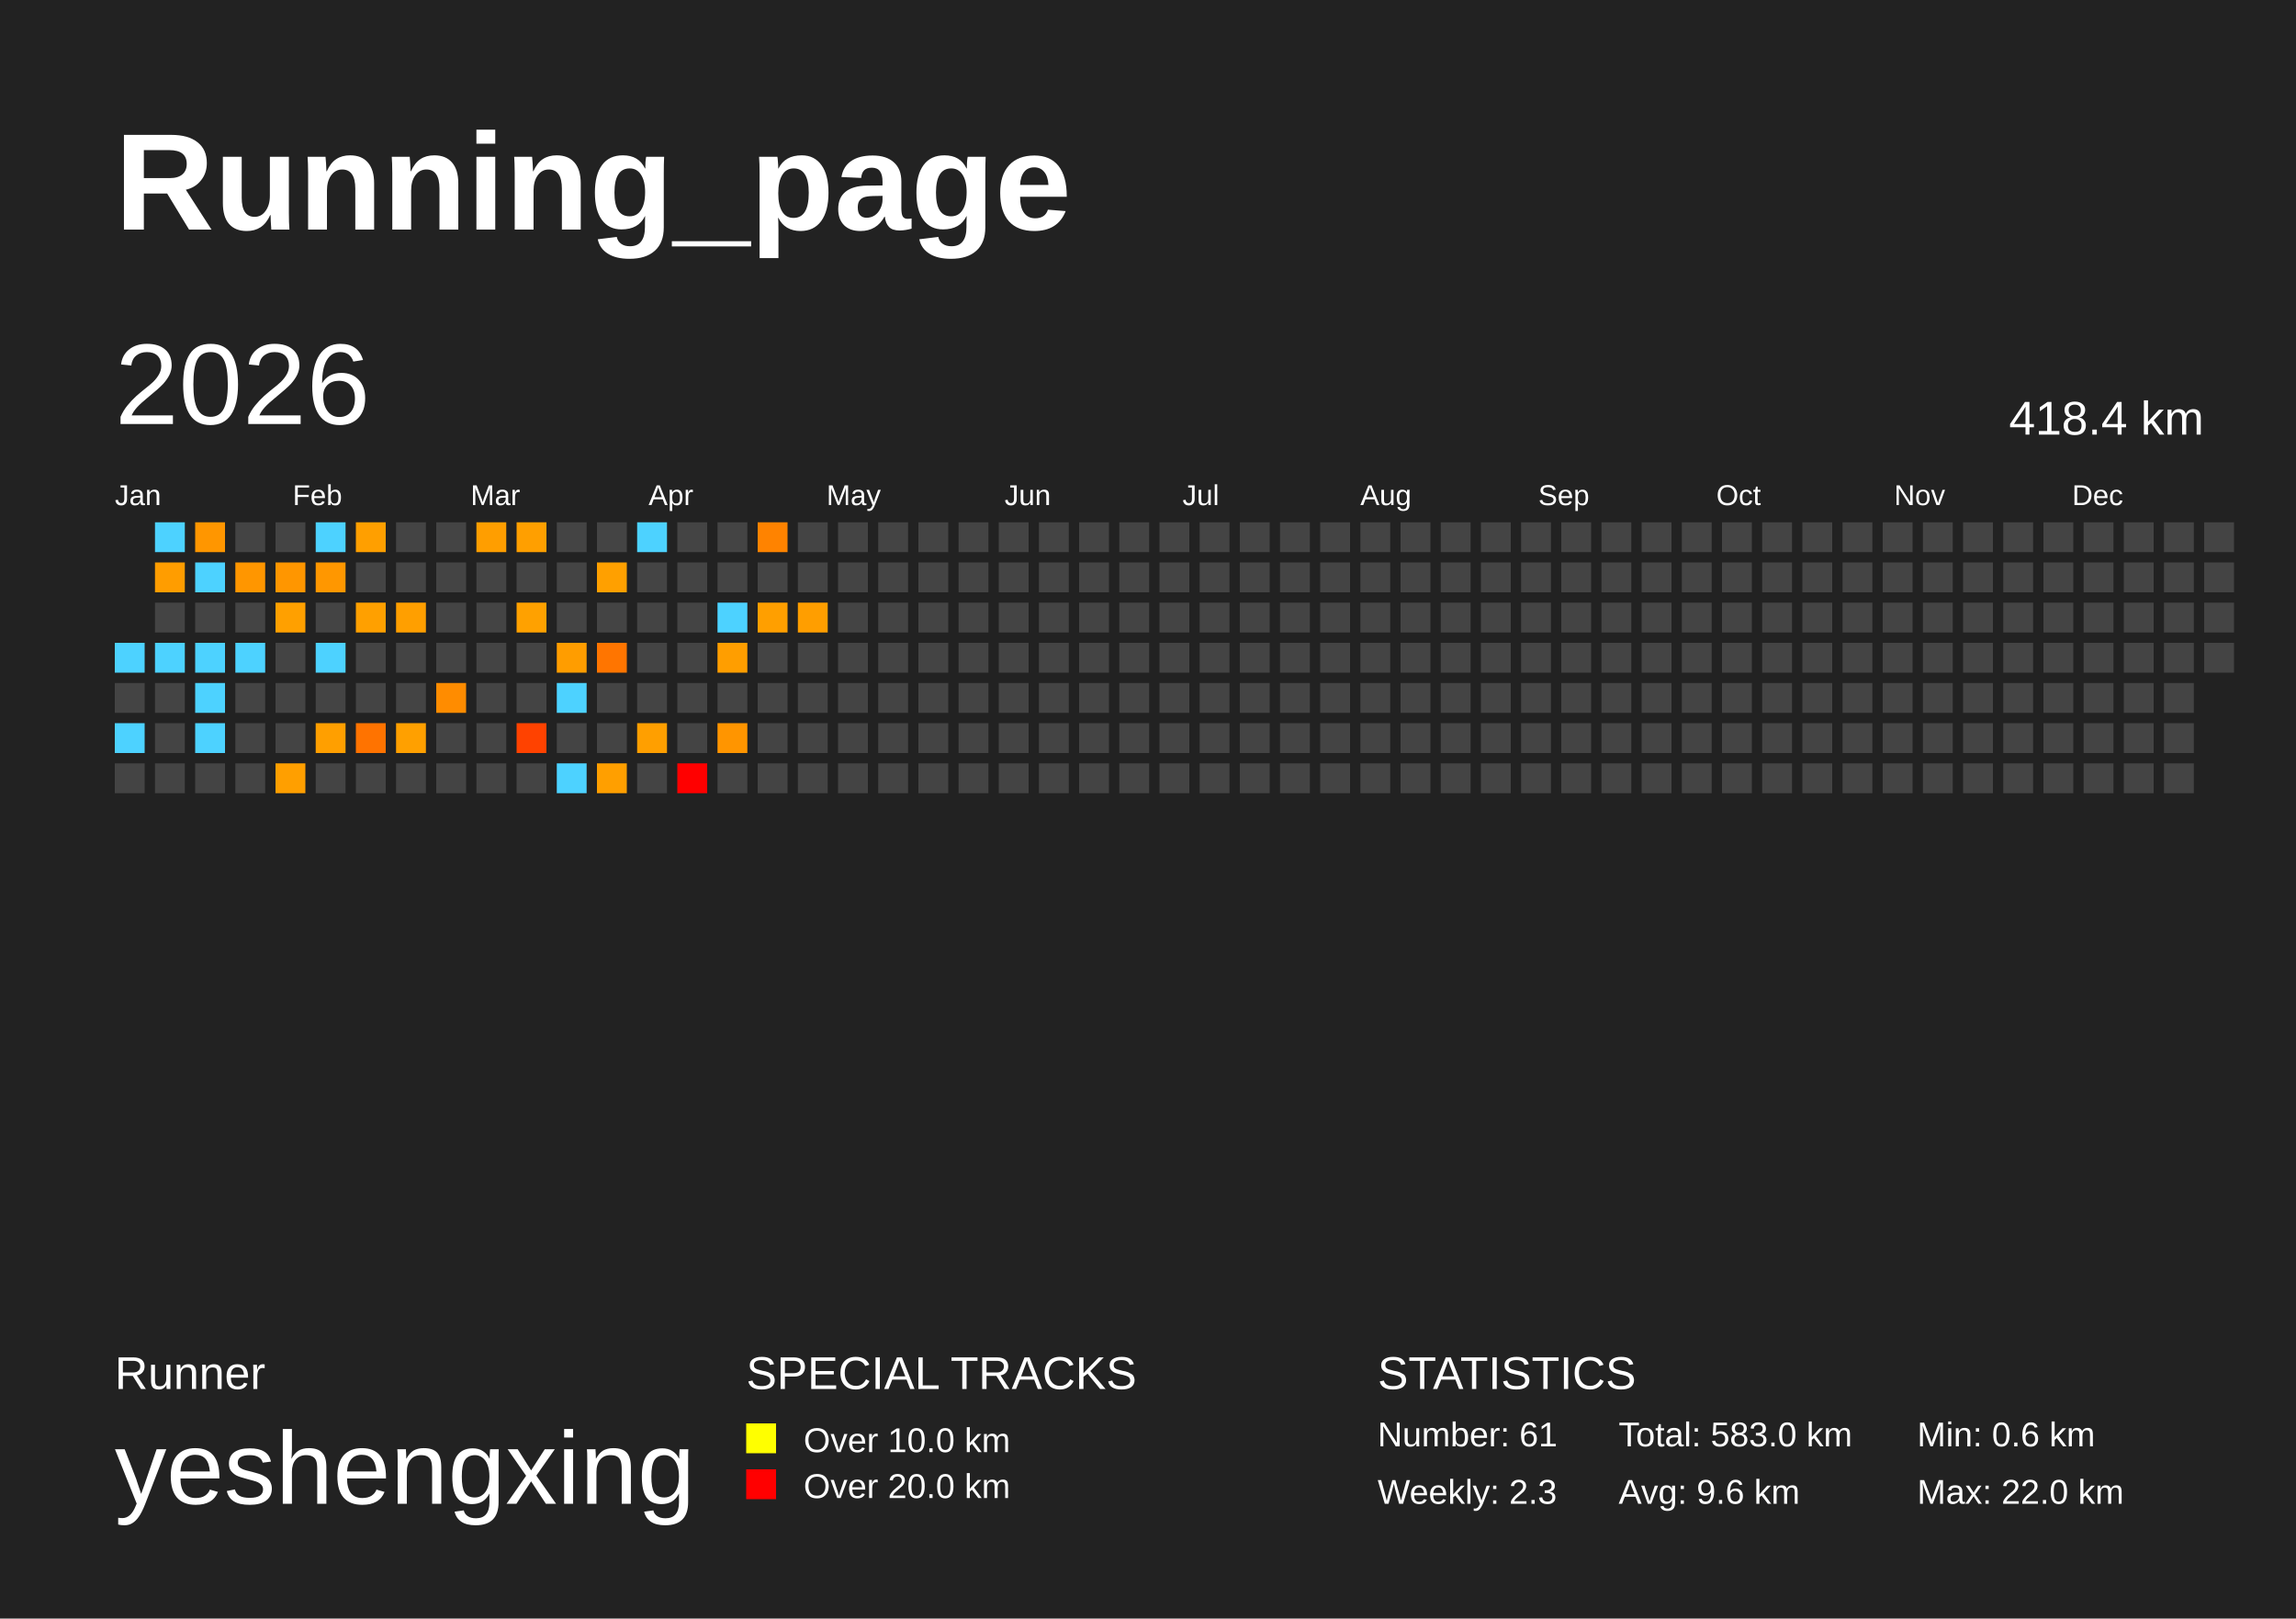
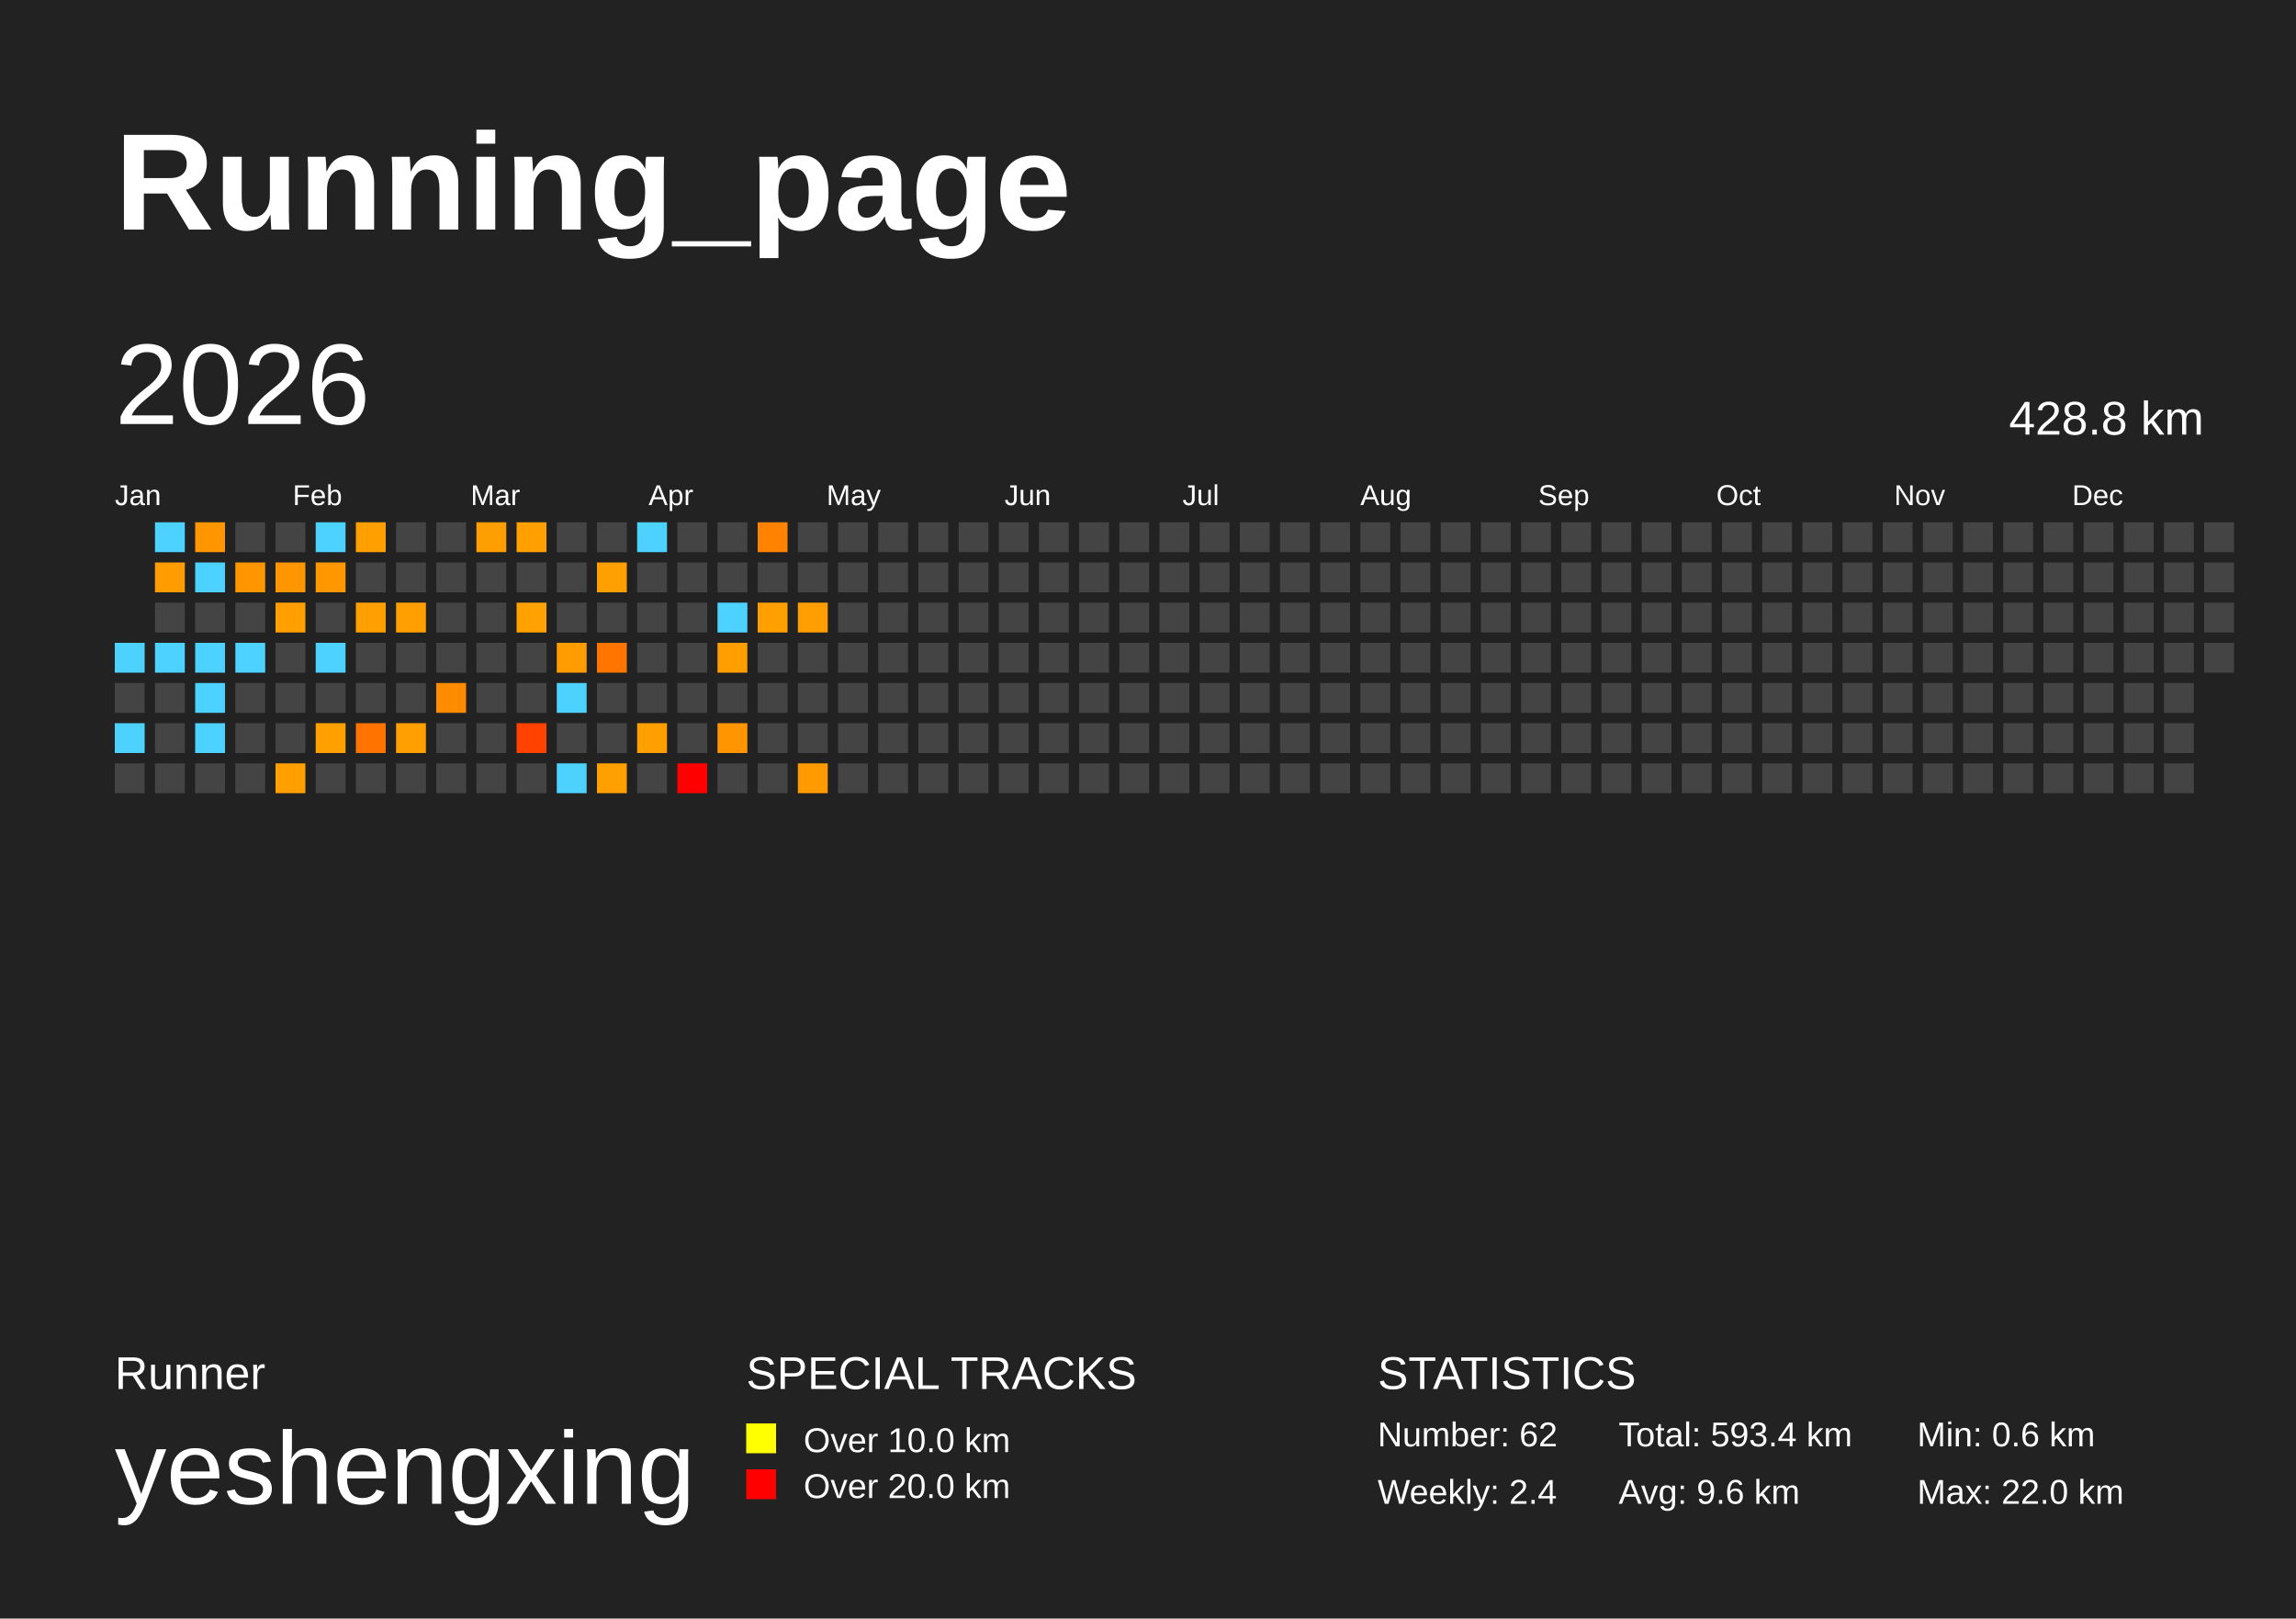
<svg xmlns="http://www.w3.org/2000/svg" baseProfile="full" height="141mm" version="1.1" viewBox="0,0,200,141" width="200mm">
  <defs />
  <rect fill="#222222" height="141" width="200" x="0" y="0" />
  <text fill="#FFFFFF" style="font-size:12px; font-family:Arial; font-weight:bold;" x="10" y="20">Running_page</text>
  <text fill="#FFFFFF" style="font-size:4px; font-family:Arial" x="10" y="121">Runner</text>
  <text fill="#FFFFFF" style="font-size:9px; font-family:Arial" x="10" y="131">yeshengxing</text>
  <text fill="#FFFFFF" style="font-size:4px; font-family:Arial" x="65" y="121">SPECIAL TRACKS</text>
  <rect fill="yellow" height="2.6" width="2.6" x="65" y="124" />
  <text fill="#FFFFFF" style="font-size:3px; font-family:Arial" x="70" y="126.5">Over 10.0 km</text>
  <rect fill="red" height="2.6" width="2.6" x="65" y="128" />
  <text fill="#FFFFFF" style="font-size:3px; font-family:Arial" x="70" y="130.5">Over 20.0 km</text>
  <text fill="#FFFFFF" style="font-size:4px; font-family:Arial" x="120" y="121">STATISTICS</text>
-   <text fill="#FFFFFF" style="font-size:3px; font-family:Arial" x="120" y="126">Number: 61</text>
-   <text fill="#FFFFFF" style="font-size:3px; font-family:Arial" x="120" y="131">Weekly: 2.3</text>
-   <text fill="#FFFFFF" style="font-size:3px; font-family:Arial" x="141" y="126">Total: 583.0 km</text>
+   <text fill="#FFFFFF" style="font-size:3px; font-family:Arial" x="120" y="126">Number: 62</text>
+   <text fill="#FFFFFF" style="font-size:3px; font-family:Arial" x="120" y="131">Weekly: 2.4</text>
+   <text fill="#FFFFFF" style="font-size:3px; font-family:Arial" x="141" y="126">Total: 593.4 km</text>
  <text fill="#FFFFFF" style="font-size:3px; font-family:Arial" x="141" y="131">Avg: 9.6 km</text>
  <text fill="#FFFFFF" style="font-size:3px; font-family:Arial" x="167" y="126">Min: 0.6 km</text>
  <text fill="#FFFFFF" style="font-size:3px; font-family:Arial" x="167" y="131">Max: 22.0 km</text>
  <text dominant-baseline="hanging" fill="#FFFFFF" style="font-size:10.0px; font-family:Arial;" x="10" y="30">2026</text>
-   <text dominant-baseline="hanging" fill="#FFFFFF" style="font-size:4.125px; font-family:Arial;" x="175" y="35">418.4 km</text>
+   <text dominant-baseline="hanging" fill="#FFFFFF" style="font-size:4.125px; font-family:Arial;" x="175" y="35">428.8 km</text>
  <text fill="#FFFFFF" style="font-size:2.5px; font-family:Arial" x="10.0" y="44">Jan</text>
  <text fill="#FFFFFF" style="font-size:2.5px; font-family:Arial" x="25.5" y="44">Feb</text>
  <text fill="#FFFFFF" style="font-size:2.5px; font-family:Arial" x="41.0" y="44">Mar</text>
  <text fill="#FFFFFF" style="font-size:2.5px; font-family:Arial" x="56.5" y="44">Apr</text>
  <text fill="#FFFFFF" style="font-size:2.5px; font-family:Arial" x="72.0" y="44">May</text>
  <text fill="#FFFFFF" style="font-size:2.5px; font-family:Arial" x="87.5" y="44">Jun</text>
  <text fill="#FFFFFF" style="font-size:2.5px; font-family:Arial" x="103.0" y="44">Jul</text>
  <text fill="#FFFFFF" style="font-size:2.5px; font-family:Arial" x="118.5" y="44">Aug</text>
  <text fill="#FFFFFF" style="font-size:2.5px; font-family:Arial" x="134.0" y="44">Sep</text>
  <text fill="#FFFFFF" style="font-size:2.5px; font-family:Arial" x="149.5" y="44">Oct</text>
  <text fill="#FFFFFF" style="font-size:2.5px; font-family:Arial" x="165.0" y="44">Nov</text>
  <text fill="#FFFFFF" style="font-size:2.5px; font-family:Arial" x="180.5" y="44">Dec</text>
  <rect fill="#4dd2ff" height="2.6" width="2.6" x="10.0" y="56.0" />
  <rect fill="#444444" height="2.6" width="2.6" x="10.0" y="59.5" />
  <rect fill="#4dd2ff" height="2.6" width="2.6" x="10.0" y="63.0" />
  <rect fill="#444444" height="2.6" width="2.6" x="10.0" y="66.5" />
  <rect fill="#4dd2ff" height="2.6" width="2.6" x="13.5" y="45.5" />
  <rect fill="#ff9d00" height="2.6" width="2.6" x="13.5" y="49.0" />
  <rect fill="#444444" height="2.6" width="2.6" x="13.5" y="52.5" />
  <rect fill="#4dd2ff" height="2.6" width="2.6" x="13.5" y="56.0" />
  <rect fill="#444444" height="2.6" width="2.6" x="13.5" y="59.5" />
  <rect fill="#444444" height="2.6" width="2.6" x="13.5" y="63.0" />
  <rect fill="#444444" height="2.6" width="2.6" x="13.5" y="66.5" />
  <rect fill="#ff9600" height="2.6" width="2.6" x="17.0" y="45.5" />
  <rect fill="#4dd2ff" height="2.6" width="2.6" x="17.0" y="49.0" />
  <rect fill="#444444" height="2.6" width="2.6" x="17.0" y="52.5" />
  <rect fill="#4dd2ff" height="2.6" width="2.6" x="17.0" y="56.0" />
  <rect fill="#4dd2ff" height="2.6" width="2.6" x="17.0" y="59.5" />
  <rect fill="#4dd2ff" height="2.6" width="2.6" x="17.0" y="63.0" />
  <rect fill="#444444" height="2.6" width="2.6" x="17.0" y="66.5" />
  <rect fill="#444444" height="2.6" width="2.6" x="20.5" y="45.5" />
  <rect fill="#ff9600" height="2.6" width="2.6" x="20.5" y="49.0" />
  <rect fill="#444444" height="2.6" width="2.6" x="20.5" y="52.5" />
  <rect fill="#4dd2ff" height="2.6" width="2.6" x="20.5" y="56.0" />
  <rect fill="#444444" height="2.6" width="2.6" x="20.5" y="59.5" />
  <rect fill="#444444" height="2.6" width="2.6" x="20.5" y="63.0" />
  <rect fill="#444444" height="2.6" width="2.6" x="20.5" y="66.5" />
  <rect fill="#444444" height="2.6" width="2.6" x="24.0" y="45.5" />
  <rect fill="#ff9600" height="2.6" width="2.6" x="24.0" y="49.0" />
  <rect fill="#ffa000" height="2.6" width="2.6" x="24.0" y="52.5" />
  <rect fill="#444444" height="2.6" width="2.6" x="24.0" y="56.0" />
  <rect fill="#444444" height="2.6" width="2.6" x="24.0" y="59.5" />
  <rect fill="#444444" height="2.6" width="2.6" x="24.0" y="63.0" />
  <rect fill="#ff9f00" height="2.6" width="2.6" x="24.0" y="66.5" />
  <rect fill="#4dd2ff" height="2.6" width="2.6" x="27.5" y="45.5" />
  <rect fill="#ff9700" height="2.6" width="2.6" x="27.5" y="49.0" />
  <rect fill="#444444" height="2.6" width="2.6" x="27.5" y="52.5" />
  <rect fill="#4dd2ff" height="2.6" width="2.6" x="27.5" y="56.0" />
  <rect fill="#444444" height="2.6" width="2.6" x="27.5" y="59.5" />
  <rect fill="#ff9f00" height="2.6" width="2.6" x="27.5" y="63.0" />
  <rect fill="#444444" height="2.6" width="2.6" x="27.5" y="66.5" />
  <rect fill="#ff9f00" height="2.6" width="2.6" x="31.0" y="45.5" />
  <rect fill="#444444" height="2.6" width="2.6" x="31.0" y="49.0" />
  <rect fill="#ffa000" height="2.6" width="2.6" x="31.0" y="52.5" />
  <rect fill="#444444" height="2.6" width="2.6" x="31.0" y="56.0" />
  <rect fill="#444444" height="2.6" width="2.6" x="31.0" y="59.5" />
  <rect fill="#ff7300" height="2.6" width="2.6" x="31.0" y="63.0" />
  <rect fill="#444444" height="2.6" width="2.6" x="31.0" y="66.5" />
  <rect fill="#444444" height="2.6" width="2.6" x="34.5" y="45.5" />
  <rect fill="#444444" height="2.6" width="2.6" x="34.5" y="49.0" />
  <rect fill="#ff9f00" height="2.6" width="2.6" x="34.5" y="52.5" />
  <rect fill="#444444" height="2.6" width="2.6" x="34.5" y="56.0" />
  <rect fill="#444444" height="2.6" width="2.6" x="34.5" y="59.5" />
  <rect fill="#ffa000" height="2.6" width="2.6" x="34.5" y="63.0" />
  <rect fill="#444444" height="2.6" width="2.6" x="34.5" y="66.5" />
  <rect fill="#444444" height="2.6" width="2.6" x="38.0" y="45.5" />
  <rect fill="#444444" height="2.6" width="2.6" x="38.0" y="49.0" />
  <rect fill="#444444" height="2.6" width="2.6" x="38.0" y="52.5" />
  <rect fill="#444444" height="2.6" width="2.6" x="38.0" y="56.0" />
  <rect fill="#ff8c00" height="2.6" width="2.6" x="38.0" y="59.5" />
  <rect fill="#444444" height="2.6" width="2.6" x="38.0" y="63.0" />
  <rect fill="#444444" height="2.6" width="2.6" x="38.0" y="66.5" />
  <rect fill="#ff9e00" height="2.6" width="2.6" x="41.5" y="45.5" />
  <rect fill="#444444" height="2.6" width="2.6" x="41.5" y="49.0" />
  <rect fill="#444444" height="2.6" width="2.6" x="41.5" y="52.5" />
  <rect fill="#444444" height="2.6" width="2.6" x="41.5" y="56.0" />
  <rect fill="#444444" height="2.6" width="2.6" x="41.5" y="59.5" />
  <rect fill="#444444" height="2.6" width="2.6" x="41.5" y="63.0" />
  <rect fill="#444444" height="2.6" width="2.6" x="41.5" y="66.5" />
  <rect fill="#ff9f00" height="2.6" width="2.6" x="45.0" y="45.5" />
  <rect fill="#444444" height="2.6" width="2.6" x="45.0" y="49.0" />
  <rect fill="#ffa100" height="2.6" width="2.6" x="45.0" y="52.5" />
  <rect fill="#444444" height="2.6" width="2.6" x="45.0" y="56.0" />
  <rect fill="#444444" height="2.6" width="2.6" x="45.0" y="59.5" />
  <rect fill="#ff4200" height="2.6" width="2.6" x="45.0" y="63.0" />
  <rect fill="#444444" height="2.6" width="2.6" x="45.0" y="66.5" />
  <rect fill="#444444" height="2.6" width="2.6" x="48.5" y="45.5" />
  <rect fill="#444444" height="2.6" width="2.6" x="48.5" y="49.0" />
  <rect fill="#444444" height="2.6" width="2.6" x="48.5" y="52.5" />
  <rect fill="#ff9d00" height="2.6" width="2.6" x="48.5" y="56.0" />
  <rect fill="#4dd2ff" height="2.6" width="2.6" x="48.5" y="59.5" />
  <rect fill="#444444" height="2.6" width="2.6" x="48.5" y="63.0" />
  <rect fill="#4dd2ff" height="2.6" width="2.6" x="48.5" y="66.5" />
  <rect fill="#444444" height="2.6" width="2.6" x="52.0" y="45.5" />
  <rect fill="#ffa000" height="2.6" width="2.6" x="52.0" y="49.0" />
  <rect fill="#444444" height="2.6" width="2.6" x="52.0" y="52.5" />
  <rect fill="#ff7500" height="2.6" width="2.6" x="52.0" y="56.0" />
  <rect fill="#444444" height="2.6" width="2.6" x="52.0" y="59.5" />
  <rect fill="#444444" height="2.6" width="2.6" x="52.0" y="63.0" />
  <rect fill="#ff9f00" height="2.6" width="2.6" x="52.0" y="66.5" />
  <rect fill="#4dd2ff" height="2.6" width="2.6" x="55.5" y="45.5" />
  <rect fill="#444444" height="2.6" width="2.6" x="55.5" y="49.0" />
  <rect fill="#444444" height="2.6" width="2.6" x="55.5" y="52.5" />
  <rect fill="#444444" height="2.6" width="2.6" x="55.5" y="56.0" />
  <rect fill="#444444" height="2.6" width="2.6" x="55.5" y="59.5" />
  <rect fill="#ff9f00" height="2.6" width="2.6" x="55.5" y="63.0" />
  <rect fill="#444444" height="2.6" width="2.6" x="55.5" y="66.5" />
  <rect fill="#444444" height="2.6" width="2.6" x="59.0" y="45.5" />
  <rect fill="#444444" height="2.6" width="2.6" x="59.0" y="49.0" />
  <rect fill="#444444" height="2.6" width="2.6" x="59.0" y="52.5" />
  <rect fill="#444444" height="2.6" width="2.6" x="59.0" y="56.0" />
  <rect fill="#444444" height="2.6" width="2.6" x="59.0" y="59.5" />
  <rect fill="#444444" height="2.6" width="2.6" x="59.0" y="63.0" />
  <rect fill="red" height="2.6" width="2.6" x="59.0" y="66.5" />
  <rect fill="#444444" height="2.6" width="2.6" x="62.5" y="45.5" />
  <rect fill="#444444" height="2.6" width="2.6" x="62.5" y="49.0" />
  <rect fill="#4dd2ff" height="2.6" width="2.6" x="62.5" y="52.5" />
  <rect fill="#ff9e00" height="2.6" width="2.6" x="62.5" y="56.0" />
  <rect fill="#444444" height="2.6" width="2.6" x="62.5" y="59.5" />
  <rect fill="#ff9500" height="2.6" width="2.6" x="62.5" y="63.0" />
  <rect fill="#444444" height="2.6" width="2.6" x="62.5" y="66.5" />
  <rect fill="#ff8300" height="2.6" width="2.6" x="66.0" y="45.5" />
  <rect fill="#444444" height="2.6" width="2.6" x="66.0" y="49.0" />
  <rect fill="#ff9f00" height="2.6" width="2.6" x="66.0" y="52.5" />
  <rect fill="#444444" height="2.6" width="2.6" x="66.0" y="56.0" />
  <rect fill="#444444" height="2.6" width="2.6" x="66.0" y="59.5" />
  <rect fill="#444444" height="2.6" width="2.6" x="66.0" y="63.0" />
  <rect fill="#444444" height="2.6" width="2.6" x="66.0" y="66.5" />
  <rect fill="#444444" height="2.6" width="2.6" x="69.5" y="45.5" />
  <rect fill="#444444" height="2.6" width="2.6" x="69.5" y="49.0" />
  <rect fill="#ff9e00" height="2.6" width="2.6" x="69.5" y="52.5" />
  <rect fill="#444444" height="2.6" width="2.6" x="69.5" y="56.0" />
  <rect fill="#444444" height="2.6" width="2.6" x="69.5" y="59.5" />
  <rect fill="#444444" height="2.6" width="2.6" x="69.5" y="63.0" />
-   <rect fill="#444444" height="2.6" width="2.6" x="69.5" y="66.5" />
+   <rect fill="#ff9b00" height="2.6" width="2.6" x="69.5" y="66.5" />
  <rect fill="#444444" height="2.6" width="2.6" x="73.0" y="45.5" />
  <rect fill="#444444" height="2.6" width="2.6" x="73.0" y="49.0" />
  <rect fill="#444444" height="2.6" width="2.6" x="73.0" y="52.5" />
  <rect fill="#444444" height="2.6" width="2.6" x="73.0" y="56.0" />
  <rect fill="#444444" height="2.6" width="2.6" x="73.0" y="59.5" />
  <rect fill="#444444" height="2.6" width="2.6" x="73.0" y="63.0" />
  <rect fill="#444444" height="2.6" width="2.6" x="73.0" y="66.5" />
  <rect fill="#444444" height="2.6" width="2.6" x="76.5" y="45.5" />
  <rect fill="#444444" height="2.6" width="2.6" x="76.5" y="49.0" />
  <rect fill="#444444" height="2.6" width="2.6" x="76.5" y="52.5" />
  <rect fill="#444444" height="2.6" width="2.6" x="76.5" y="56.0" />
  <rect fill="#444444" height="2.6" width="2.6" x="76.5" y="59.5" />
  <rect fill="#444444" height="2.6" width="2.6" x="76.5" y="63.0" />
  <rect fill="#444444" height="2.6" width="2.6" x="76.5" y="66.5" />
  <rect fill="#444444" height="2.6" width="2.6" x="80.0" y="45.5" />
  <rect fill="#444444" height="2.6" width="2.6" x="80.0" y="49.0" />
  <rect fill="#444444" height="2.6" width="2.6" x="80.0" y="52.5" />
  <rect fill="#444444" height="2.6" width="2.6" x="80.0" y="56.0" />
  <rect fill="#444444" height="2.6" width="2.6" x="80.0" y="59.5" />
  <rect fill="#444444" height="2.6" width="2.6" x="80.0" y="63.0" />
  <rect fill="#444444" height="2.6" width="2.6" x="80.0" y="66.5" />
  <rect fill="#444444" height="2.6" width="2.6" x="83.5" y="45.5" />
  <rect fill="#444444" height="2.6" width="2.6" x="83.5" y="49.0" />
  <rect fill="#444444" height="2.6" width="2.6" x="83.5" y="52.5" />
  <rect fill="#444444" height="2.6" width="2.6" x="83.5" y="56.0" />
  <rect fill="#444444" height="2.6" width="2.6" x="83.5" y="59.5" />
  <rect fill="#444444" height="2.6" width="2.6" x="83.5" y="63.0" />
  <rect fill="#444444" height="2.6" width="2.6" x="83.5" y="66.5" />
  <rect fill="#444444" height="2.6" width="2.6" x="87.0" y="45.5" />
  <rect fill="#444444" height="2.6" width="2.6" x="87.0" y="49.0" />
  <rect fill="#444444" height="2.6" width="2.6" x="87.0" y="52.5" />
  <rect fill="#444444" height="2.6" width="2.6" x="87.0" y="56.0" />
  <rect fill="#444444" height="2.6" width="2.6" x="87.0" y="59.5" />
  <rect fill="#444444" height="2.6" width="2.6" x="87.0" y="63.0" />
  <rect fill="#444444" height="2.6" width="2.6" x="87.0" y="66.5" />
  <rect fill="#444444" height="2.6" width="2.6" x="90.5" y="45.5" />
  <rect fill="#444444" height="2.6" width="2.6" x="90.5" y="49.0" />
  <rect fill="#444444" height="2.6" width="2.6" x="90.5" y="52.5" />
  <rect fill="#444444" height="2.6" width="2.6" x="90.5" y="56.0" />
  <rect fill="#444444" height="2.6" width="2.6" x="90.5" y="59.5" />
  <rect fill="#444444" height="2.6" width="2.6" x="90.5" y="63.0" />
  <rect fill="#444444" height="2.6" width="2.6" x="90.5" y="66.5" />
  <rect fill="#444444" height="2.6" width="2.6" x="94.0" y="45.5" />
  <rect fill="#444444" height="2.6" width="2.6" x="94.0" y="49.0" />
  <rect fill="#444444" height="2.6" width="2.6" x="94.0" y="52.5" />
  <rect fill="#444444" height="2.6" width="2.6" x="94.0" y="56.0" />
  <rect fill="#444444" height="2.6" width="2.6" x="94.0" y="59.5" />
  <rect fill="#444444" height="2.6" width="2.6" x="94.0" y="63.0" />
  <rect fill="#444444" height="2.6" width="2.6" x="94.0" y="66.5" />
  <rect fill="#444444" height="2.6" width="2.6" x="97.5" y="45.5" />
  <rect fill="#444444" height="2.6" width="2.6" x="97.5" y="49.0" />
  <rect fill="#444444" height="2.6" width="2.6" x="97.5" y="52.5" />
  <rect fill="#444444" height="2.6" width="2.6" x="97.5" y="56.0" />
  <rect fill="#444444" height="2.6" width="2.6" x="97.5" y="59.5" />
  <rect fill="#444444" height="2.6" width="2.6" x="97.5" y="63.0" />
  <rect fill="#444444" height="2.6" width="2.6" x="97.5" y="66.5" />
  <rect fill="#444444" height="2.6" width="2.6" x="101.0" y="45.5" />
  <rect fill="#444444" height="2.6" width="2.6" x="101.0" y="49.0" />
  <rect fill="#444444" height="2.6" width="2.6" x="101.0" y="52.5" />
  <rect fill="#444444" height="2.6" width="2.6" x="101.0" y="56.0" />
  <rect fill="#444444" height="2.6" width="2.6" x="101.0" y="59.5" />
  <rect fill="#444444" height="2.6" width="2.6" x="101.0" y="63.0" />
  <rect fill="#444444" height="2.6" width="2.6" x="101.0" y="66.5" />
  <rect fill="#444444" height="2.6" width="2.6" x="104.5" y="45.5" />
  <rect fill="#444444" height="2.6" width="2.6" x="104.5" y="49.0" />
  <rect fill="#444444" height="2.6" width="2.6" x="104.5" y="52.5" />
  <rect fill="#444444" height="2.6" width="2.6" x="104.5" y="56.0" />
  <rect fill="#444444" height="2.6" width="2.6" x="104.5" y="59.5" />
  <rect fill="#444444" height="2.6" width="2.6" x="104.5" y="63.0" />
  <rect fill="#444444" height="2.6" width="2.6" x="104.5" y="66.5" />
  <rect fill="#444444" height="2.6" width="2.6" x="108.0" y="45.5" />
  <rect fill="#444444" height="2.6" width="2.6" x="108.0" y="49.0" />
  <rect fill="#444444" height="2.6" width="2.6" x="108.0" y="52.5" />
  <rect fill="#444444" height="2.6" width="2.6" x="108.0" y="56.0" />
  <rect fill="#444444" height="2.6" width="2.6" x="108.0" y="59.5" />
  <rect fill="#444444" height="2.6" width="2.6" x="108.0" y="63.0" />
  <rect fill="#444444" height="2.6" width="2.6" x="108.0" y="66.5" />
  <rect fill="#444444" height="2.6" width="2.6" x="111.5" y="45.5" />
  <rect fill="#444444" height="2.6" width="2.6" x="111.5" y="49.0" />
  <rect fill="#444444" height="2.6" width="2.6" x="111.5" y="52.5" />
  <rect fill="#444444" height="2.6" width="2.6" x="111.5" y="56.0" />
  <rect fill="#444444" height="2.6" width="2.6" x="111.5" y="59.5" />
  <rect fill="#444444" height="2.6" width="2.6" x="111.5" y="63.0" />
  <rect fill="#444444" height="2.6" width="2.6" x="111.5" y="66.5" />
  <rect fill="#444444" height="2.6" width="2.6" x="115.0" y="45.5" />
  <rect fill="#444444" height="2.6" width="2.6" x="115.0" y="49.0" />
  <rect fill="#444444" height="2.6" width="2.6" x="115.0" y="52.5" />
  <rect fill="#444444" height="2.6" width="2.6" x="115.0" y="56.0" />
  <rect fill="#444444" height="2.6" width="2.6" x="115.0" y="59.5" />
  <rect fill="#444444" height="2.6" width="2.6" x="115.0" y="63.0" />
  <rect fill="#444444" height="2.6" width="2.6" x="115.0" y="66.5" />
  <rect fill="#444444" height="2.6" width="2.6" x="118.5" y="45.5" />
  <rect fill="#444444" height="2.6" width="2.6" x="118.5" y="49.0" />
  <rect fill="#444444" height="2.6" width="2.6" x="118.5" y="52.5" />
  <rect fill="#444444" height="2.6" width="2.6" x="118.5" y="56.0" />
  <rect fill="#444444" height="2.6" width="2.6" x="118.5" y="59.5" />
  <rect fill="#444444" height="2.6" width="2.6" x="118.5" y="63.0" />
  <rect fill="#444444" height="2.6" width="2.6" x="118.5" y="66.5" />
  <rect fill="#444444" height="2.6" width="2.6" x="122.0" y="45.5" />
  <rect fill="#444444" height="2.6" width="2.6" x="122.0" y="49.0" />
  <rect fill="#444444" height="2.6" width="2.6" x="122.0" y="52.5" />
  <rect fill="#444444" height="2.6" width="2.6" x="122.0" y="56.0" />
  <rect fill="#444444" height="2.6" width="2.6" x="122.0" y="59.5" />
  <rect fill="#444444" height="2.6" width="2.6" x="122.0" y="63.0" />
  <rect fill="#444444" height="2.6" width="2.6" x="122.0" y="66.5" />
  <rect fill="#444444" height="2.6" width="2.6" x="125.5" y="45.5" />
  <rect fill="#444444" height="2.6" width="2.6" x="125.5" y="49.0" />
  <rect fill="#444444" height="2.6" width="2.6" x="125.5" y="52.5" />
  <rect fill="#444444" height="2.6" width="2.6" x="125.5" y="56.0" />
  <rect fill="#444444" height="2.6" width="2.6" x="125.5" y="59.5" />
  <rect fill="#444444" height="2.6" width="2.6" x="125.5" y="63.0" />
  <rect fill="#444444" height="2.6" width="2.6" x="125.5" y="66.5" />
  <rect fill="#444444" height="2.6" width="2.6" x="129.0" y="45.5" />
  <rect fill="#444444" height="2.6" width="2.6" x="129.0" y="49.0" />
  <rect fill="#444444" height="2.6" width="2.6" x="129.0" y="52.5" />
  <rect fill="#444444" height="2.6" width="2.6" x="129.0" y="56.0" />
  <rect fill="#444444" height="2.6" width="2.6" x="129.0" y="59.5" />
  <rect fill="#444444" height="2.6" width="2.6" x="129.0" y="63.0" />
  <rect fill="#444444" height="2.6" width="2.6" x="129.0" y="66.5" />
  <rect fill="#444444" height="2.6" width="2.6" x="132.5" y="45.5" />
  <rect fill="#444444" height="2.6" width="2.6" x="132.5" y="49.0" />
  <rect fill="#444444" height="2.6" width="2.6" x="132.5" y="52.5" />
  <rect fill="#444444" height="2.6" width="2.6" x="132.5" y="56.0" />
  <rect fill="#444444" height="2.6" width="2.6" x="132.5" y="59.5" />
  <rect fill="#444444" height="2.6" width="2.6" x="132.5" y="63.0" />
  <rect fill="#444444" height="2.6" width="2.6" x="132.5" y="66.5" />
  <rect fill="#444444" height="2.6" width="2.6" x="136.0" y="45.5" />
  <rect fill="#444444" height="2.6" width="2.6" x="136.0" y="49.0" />
  <rect fill="#444444" height="2.6" width="2.6" x="136.0" y="52.5" />
  <rect fill="#444444" height="2.6" width="2.6" x="136.0" y="56.0" />
  <rect fill="#444444" height="2.6" width="2.6" x="136.0" y="59.5" />
  <rect fill="#444444" height="2.6" width="2.6" x="136.0" y="63.0" />
  <rect fill="#444444" height="2.6" width="2.6" x="136.0" y="66.5" />
  <rect fill="#444444" height="2.6" width="2.6" x="139.5" y="45.5" />
  <rect fill="#444444" height="2.6" width="2.6" x="139.5" y="49.0" />
  <rect fill="#444444" height="2.6" width="2.6" x="139.5" y="52.5" />
  <rect fill="#444444" height="2.6" width="2.6" x="139.5" y="56.0" />
  <rect fill="#444444" height="2.6" width="2.6" x="139.5" y="59.5" />
  <rect fill="#444444" height="2.6" width="2.6" x="139.5" y="63.0" />
  <rect fill="#444444" height="2.6" width="2.6" x="139.5" y="66.5" />
  <rect fill="#444444" height="2.6" width="2.6" x="143.0" y="45.5" />
  <rect fill="#444444" height="2.6" width="2.6" x="143.0" y="49.0" />
  <rect fill="#444444" height="2.6" width="2.6" x="143.0" y="52.5" />
  <rect fill="#444444" height="2.6" width="2.6" x="143.0" y="56.0" />
  <rect fill="#444444" height="2.6" width="2.6" x="143.0" y="59.5" />
  <rect fill="#444444" height="2.6" width="2.6" x="143.0" y="63.0" />
  <rect fill="#444444" height="2.6" width="2.6" x="143.0" y="66.5" />
  <rect fill="#444444" height="2.6" width="2.6" x="146.5" y="45.5" />
  <rect fill="#444444" height="2.6" width="2.6" x="146.5" y="49.0" />
  <rect fill="#444444" height="2.6" width="2.6" x="146.5" y="52.5" />
  <rect fill="#444444" height="2.6" width="2.6" x="146.5" y="56.0" />
  <rect fill="#444444" height="2.6" width="2.6" x="146.5" y="59.5" />
  <rect fill="#444444" height="2.6" width="2.6" x="146.5" y="63.0" />
  <rect fill="#444444" height="2.6" width="2.6" x="146.5" y="66.5" />
  <rect fill="#444444" height="2.6" width="2.6" x="150.0" y="45.5" />
  <rect fill="#444444" height="2.6" width="2.6" x="150.0" y="49.0" />
  <rect fill="#444444" height="2.6" width="2.6" x="150.0" y="52.5" />
  <rect fill="#444444" height="2.6" width="2.6" x="150.0" y="56.0" />
  <rect fill="#444444" height="2.6" width="2.6" x="150.0" y="59.5" />
  <rect fill="#444444" height="2.6" width="2.6" x="150.0" y="63.0" />
  <rect fill="#444444" height="2.6" width="2.6" x="150.0" y="66.5" />
  <rect fill="#444444" height="2.6" width="2.6" x="153.5" y="45.5" />
  <rect fill="#444444" height="2.6" width="2.6" x="153.5" y="49.0" />
  <rect fill="#444444" height="2.6" width="2.6" x="153.5" y="52.5" />
  <rect fill="#444444" height="2.6" width="2.6" x="153.5" y="56.0" />
  <rect fill="#444444" height="2.6" width="2.6" x="153.5" y="59.5" />
  <rect fill="#444444" height="2.6" width="2.6" x="153.5" y="63.0" />
  <rect fill="#444444" height="2.6" width="2.6" x="153.5" y="66.5" />
  <rect fill="#444444" height="2.6" width="2.6" x="157.0" y="45.5" />
  <rect fill="#444444" height="2.6" width="2.6" x="157.0" y="49.0" />
  <rect fill="#444444" height="2.6" width="2.6" x="157.0" y="52.5" />
  <rect fill="#444444" height="2.6" width="2.6" x="157.0" y="56.0" />
  <rect fill="#444444" height="2.6" width="2.6" x="157.0" y="59.5" />
  <rect fill="#444444" height="2.6" width="2.6" x="157.0" y="63.0" />
  <rect fill="#444444" height="2.6" width="2.6" x="157.0" y="66.5" />
  <rect fill="#444444" height="2.6" width="2.6" x="160.5" y="45.5" />
  <rect fill="#444444" height="2.6" width="2.6" x="160.5" y="49.0" />
  <rect fill="#444444" height="2.6" width="2.6" x="160.5" y="52.5" />
  <rect fill="#444444" height="2.6" width="2.6" x="160.5" y="56.0" />
  <rect fill="#444444" height="2.6" width="2.6" x="160.5" y="59.5" />
  <rect fill="#444444" height="2.6" width="2.6" x="160.5" y="63.0" />
  <rect fill="#444444" height="2.6" width="2.6" x="160.5" y="66.5" />
  <rect fill="#444444" height="2.6" width="2.6" x="164.0" y="45.5" />
  <rect fill="#444444" height="2.6" width="2.6" x="164.0" y="49.0" />
  <rect fill="#444444" height="2.6" width="2.6" x="164.0" y="52.5" />
  <rect fill="#444444" height="2.6" width="2.6" x="164.0" y="56.0" />
  <rect fill="#444444" height="2.6" width="2.6" x="164.0" y="59.5" />
  <rect fill="#444444" height="2.6" width="2.6" x="164.0" y="63.0" />
  <rect fill="#444444" height="2.6" width="2.6" x="164.0" y="66.5" />
  <rect fill="#444444" height="2.6" width="2.6" x="167.5" y="45.5" />
  <rect fill="#444444" height="2.6" width="2.6" x="167.5" y="49.0" />
  <rect fill="#444444" height="2.6" width="2.6" x="167.5" y="52.5" />
  <rect fill="#444444" height="2.6" width="2.6" x="167.5" y="56.0" />
  <rect fill="#444444" height="2.6" width="2.6" x="167.5" y="59.5" />
  <rect fill="#444444" height="2.6" width="2.6" x="167.5" y="63.0" />
  <rect fill="#444444" height="2.6" width="2.6" x="167.5" y="66.5" />
  <rect fill="#444444" height="2.6" width="2.6" x="171.0" y="45.5" />
  <rect fill="#444444" height="2.6" width="2.6" x="171.0" y="49.0" />
  <rect fill="#444444" height="2.6" width="2.6" x="171.0" y="52.5" />
  <rect fill="#444444" height="2.6" width="2.6" x="171.0" y="56.0" />
  <rect fill="#444444" height="2.6" width="2.6" x="171.0" y="59.5" />
  <rect fill="#444444" height="2.6" width="2.6" x="171.0" y="63.0" />
  <rect fill="#444444" height="2.6" width="2.6" x="171.0" y="66.5" />
  <rect fill="#444444" height="2.6" width="2.6" x="174.5" y="45.5" />
  <rect fill="#444444" height="2.6" width="2.6" x="174.5" y="49.0" />
  <rect fill="#444444" height="2.6" width="2.6" x="174.5" y="52.5" />
  <rect fill="#444444" height="2.6" width="2.6" x="174.5" y="56.0" />
  <rect fill="#444444" height="2.6" width="2.6" x="174.5" y="59.5" />
  <rect fill="#444444" height="2.6" width="2.6" x="174.5" y="63.0" />
  <rect fill="#444444" height="2.6" width="2.6" x="174.5" y="66.5" />
  <rect fill="#444444" height="2.6" width="2.6" x="178.0" y="45.5" />
  <rect fill="#444444" height="2.6" width="2.6" x="178.0" y="49.0" />
  <rect fill="#444444" height="2.6" width="2.6" x="178.0" y="52.5" />
  <rect fill="#444444" height="2.6" width="2.6" x="178.0" y="56.0" />
  <rect fill="#444444" height="2.6" width="2.6" x="178.0" y="59.5" />
  <rect fill="#444444" height="2.6" width="2.6" x="178.0" y="63.0" />
  <rect fill="#444444" height="2.6" width="2.6" x="178.0" y="66.5" />
  <rect fill="#444444" height="2.6" width="2.6" x="181.5" y="45.5" />
  <rect fill="#444444" height="2.6" width="2.6" x="181.5" y="49.0" />
  <rect fill="#444444" height="2.6" width="2.6" x="181.5" y="52.5" />
  <rect fill="#444444" height="2.6" width="2.6" x="181.5" y="56.0" />
  <rect fill="#444444" height="2.6" width="2.6" x="181.5" y="59.5" />
  <rect fill="#444444" height="2.6" width="2.6" x="181.5" y="63.0" />
  <rect fill="#444444" height="2.6" width="2.6" x="181.5" y="66.5" />
  <rect fill="#444444" height="2.6" width="2.6" x="185.0" y="45.5" />
  <rect fill="#444444" height="2.6" width="2.6" x="185.0" y="49.0" />
  <rect fill="#444444" height="2.6" width="2.6" x="185.0" y="52.5" />
  <rect fill="#444444" height="2.6" width="2.6" x="185.0" y="56.0" />
  <rect fill="#444444" height="2.6" width="2.6" x="185.0" y="59.5" />
  <rect fill="#444444" height="2.6" width="2.6" x="185.0" y="63.0" />
  <rect fill="#444444" height="2.6" width="2.6" x="185.0" y="66.5" />
  <rect fill="#444444" height="2.6" width="2.6" x="188.5" y="45.5" />
  <rect fill="#444444" height="2.6" width="2.6" x="188.5" y="49.0" />
  <rect fill="#444444" height="2.6" width="2.6" x="188.5" y="52.5" />
  <rect fill="#444444" height="2.6" width="2.6" x="188.5" y="56.0" />
  <rect fill="#444444" height="2.6" width="2.6" x="188.5" y="59.5" />
  <rect fill="#444444" height="2.6" width="2.6" x="188.5" y="63.0" />
  <rect fill="#444444" height="2.6" width="2.6" x="188.5" y="66.5" />
  <rect fill="#444444" height="2.6" width="2.6" x="192.0" y="45.5" />
  <rect fill="#444444" height="2.6" width="2.6" x="192.0" y="49.0" />
  <rect fill="#444444" height="2.6" width="2.6" x="192.0" y="52.5" />
  <rect fill="#444444" height="2.6" width="2.6" x="192.0" y="56.0" />
</svg>
